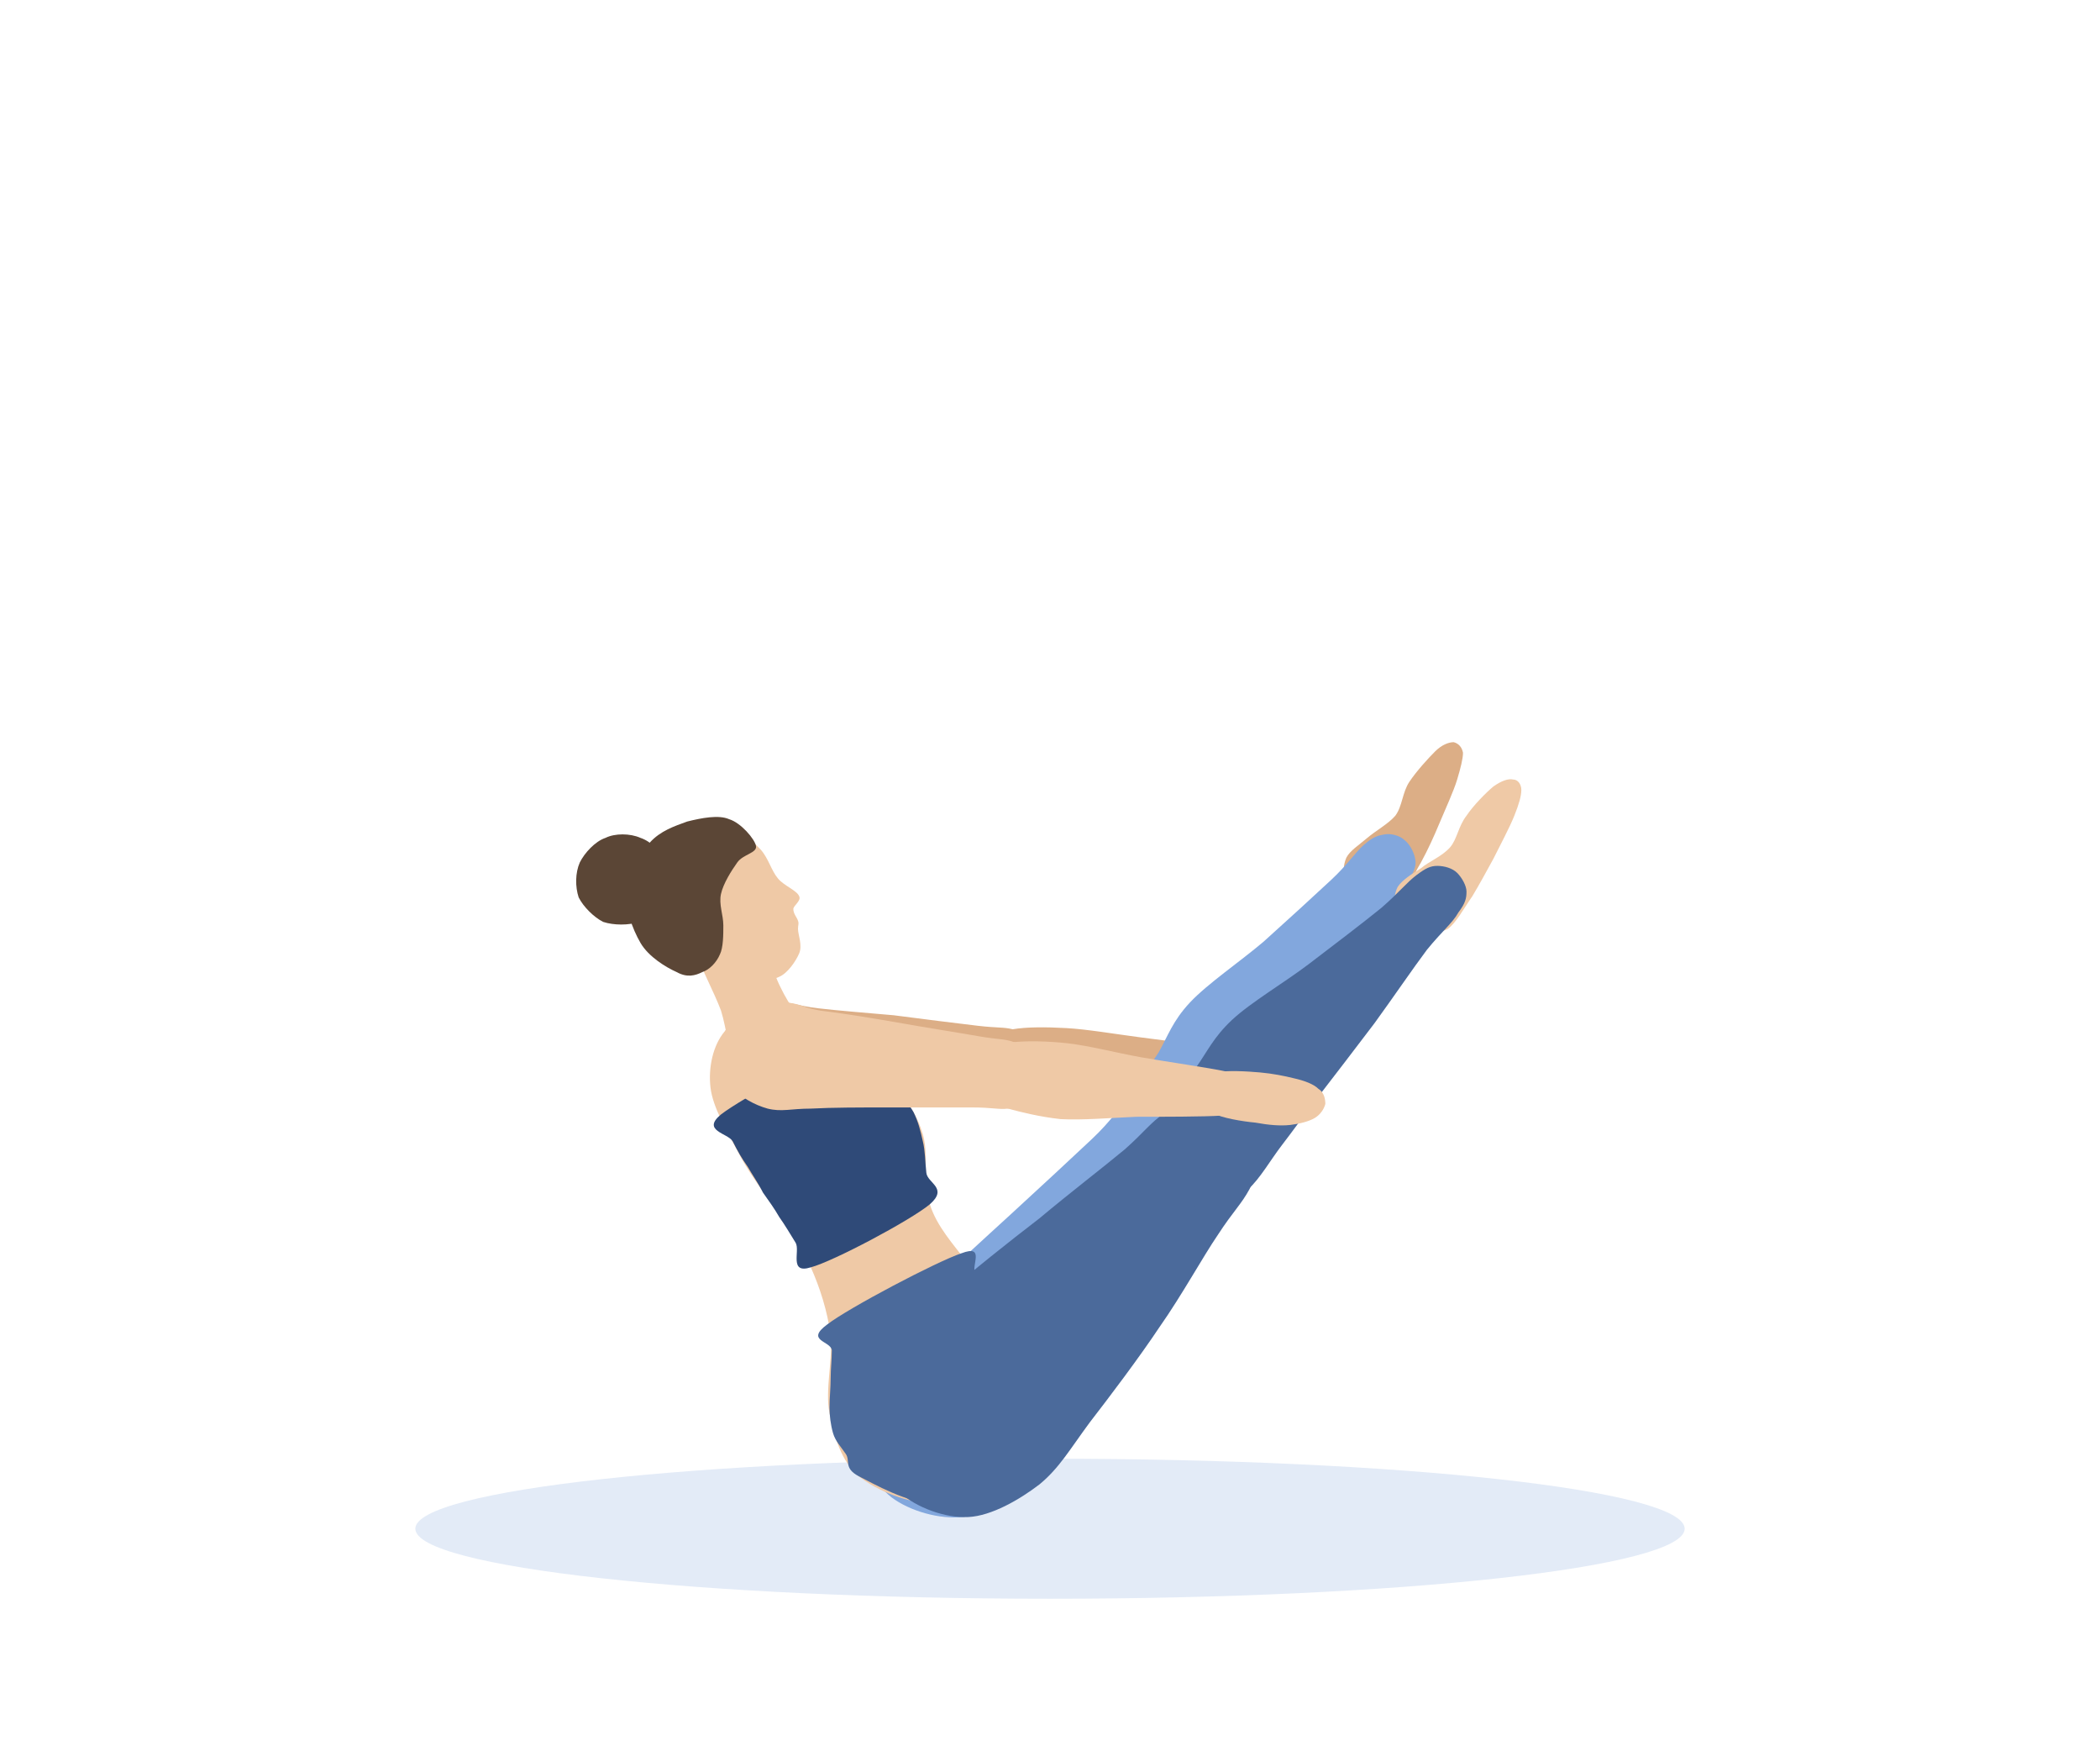
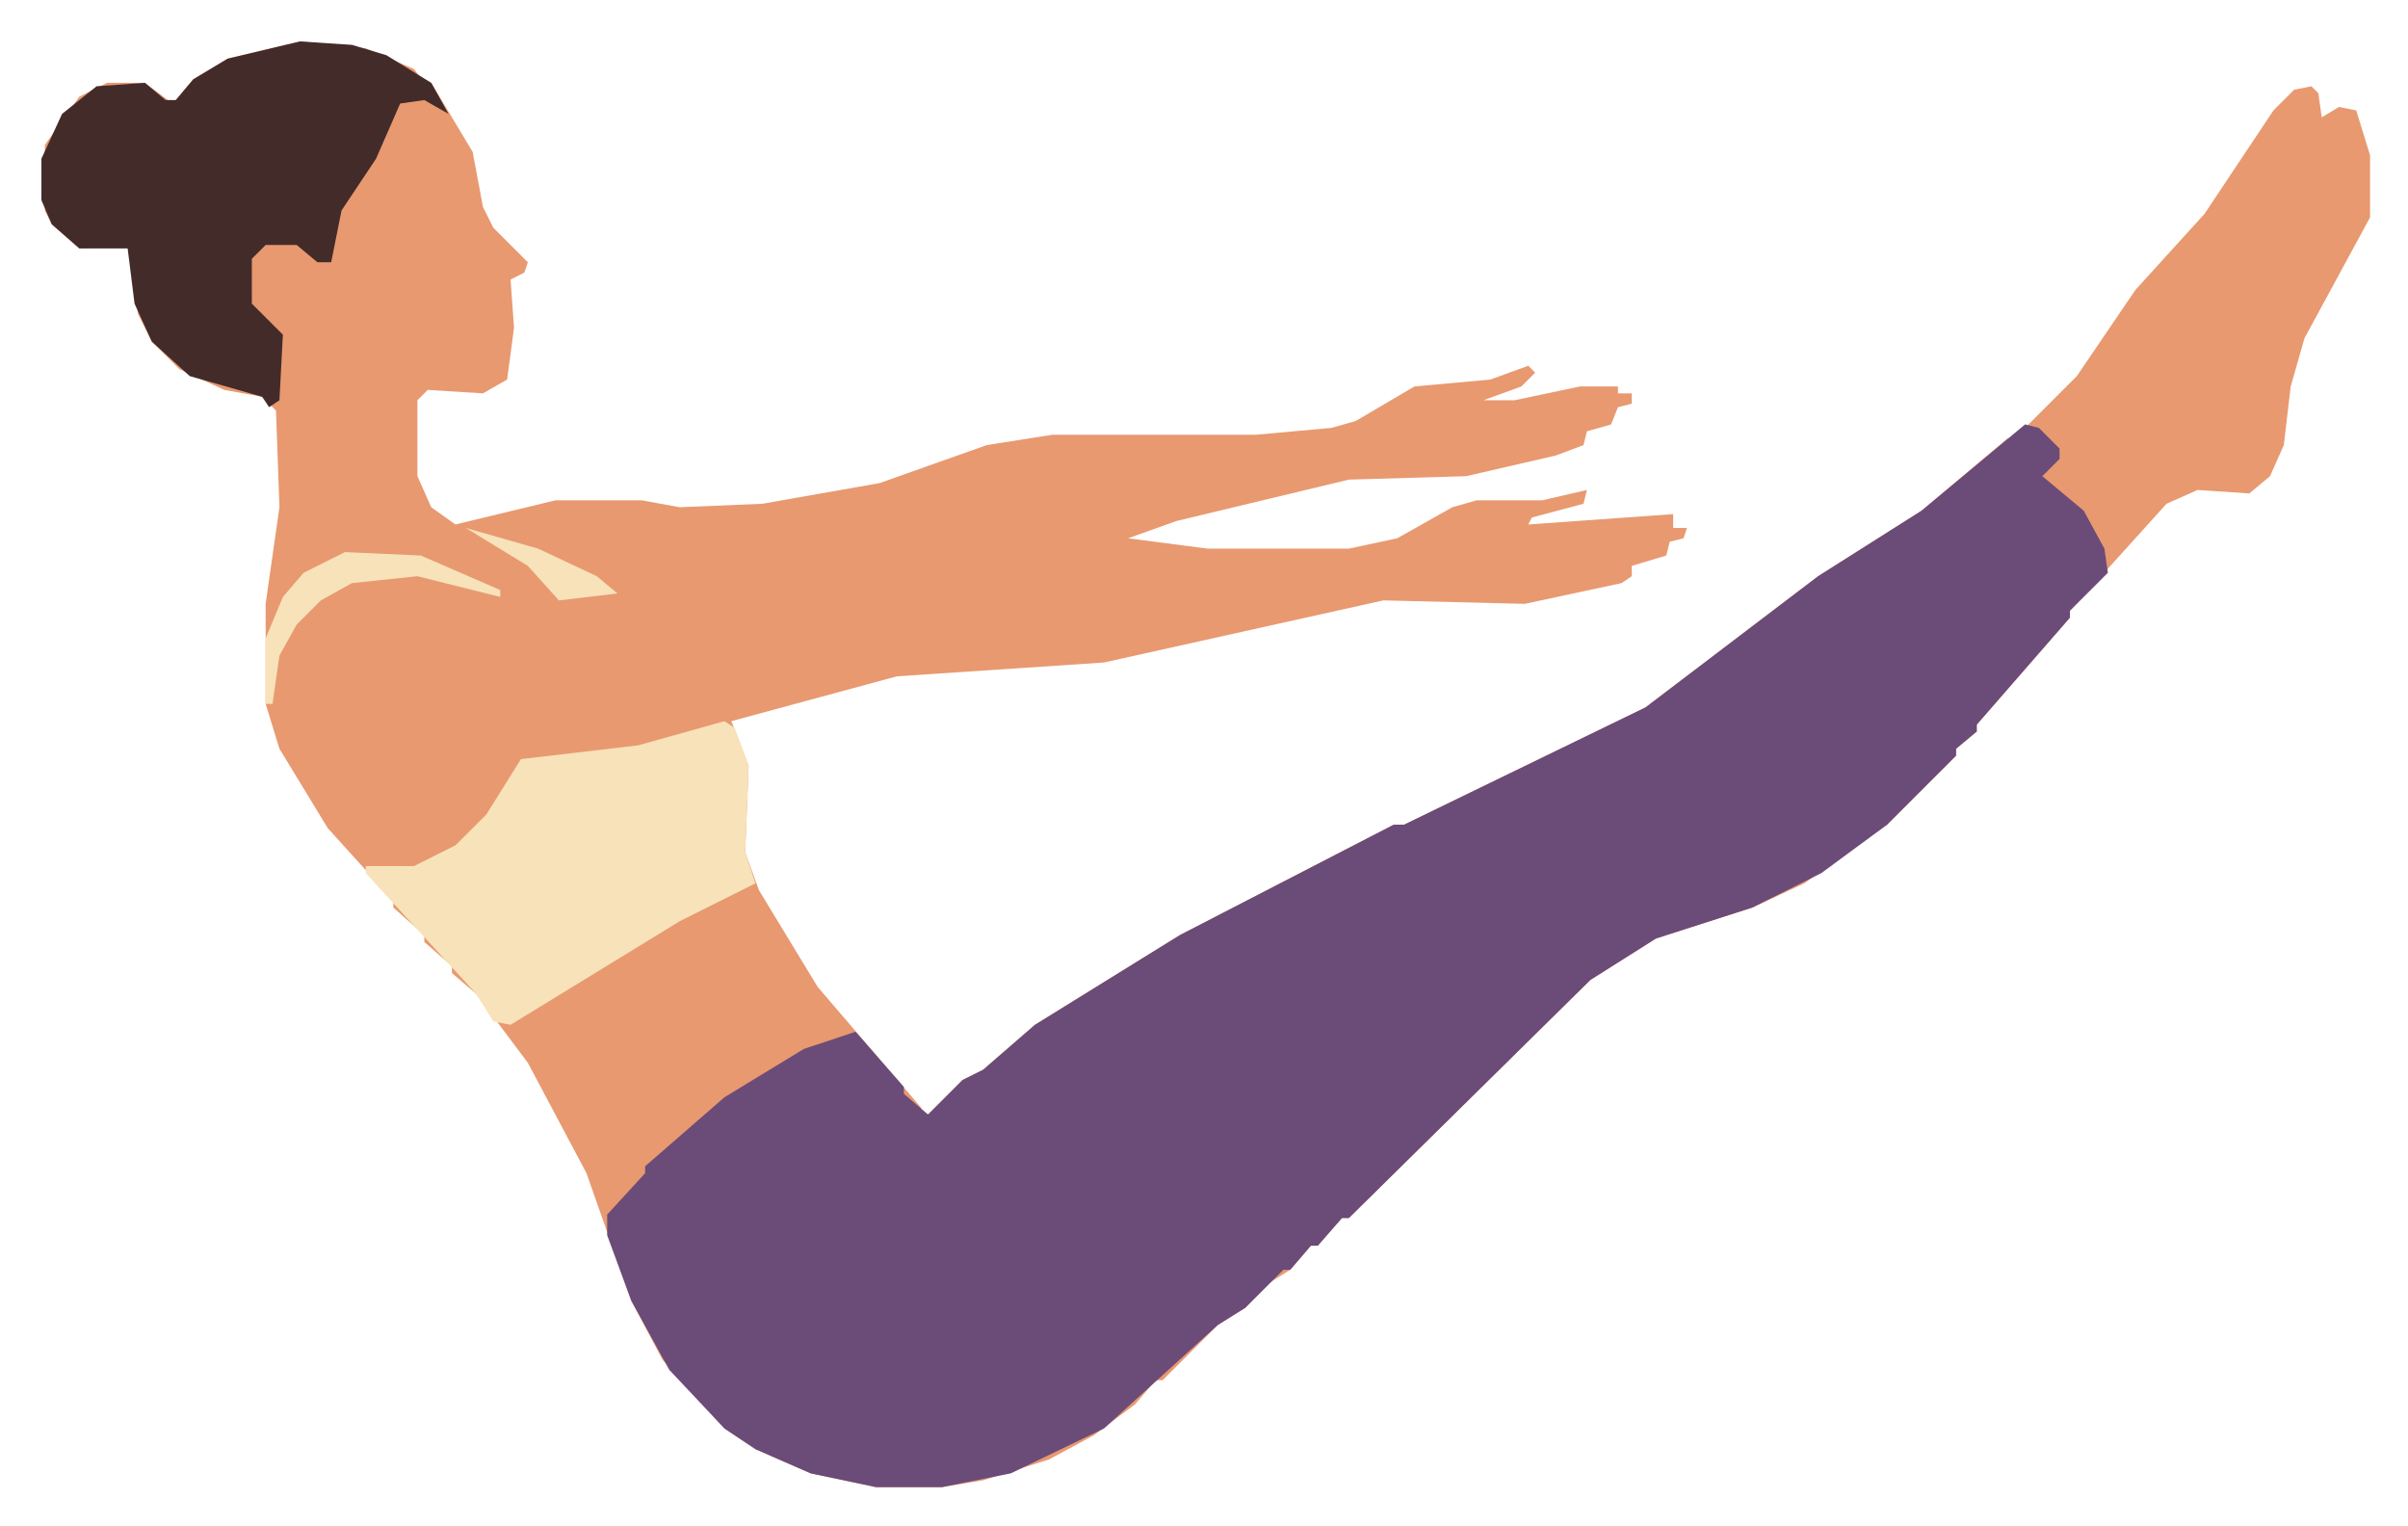
- <svg xmlns="http://www.w3.org/2000/svg" viewBox="0 0 180 150" width="180" height="150">
-   <ellipse cx="90" cy="131" rx="54.4" ry="6" fill="#e3ebf7" />
-   <path d="M104.2 93.4C105 93.8 106.8 94 107.9 94.1C109 94.2 110 94.2 110.8 94.1C111.7 93.9 112.4 93.7 112.9 93.3C113.4 93 113.7 92.5 113.7 92.1C113.8 91.7 113.6 91.2 113.1 90.8C112.6 90.5 111.8 90.2 111 90.1C110.1 89.9 109.1 89.8 108 89.7C106.9 89.7 105.1 89.6 104.4 90C103.6 90.3 103.5 91.1 103.5 91.6C103.5 92.2 103.5 93 104.2 93.4Z" fill="#dcae86" />
-   <path d="M86.8 88.2C88 88 89.6 88 91.4 88.1C93.2 88.2 95.5 88.6 97.8 88.9C100 89.2 103.6 89.6 105 89.8C106.5 90.1 106.1 90.1 106.4 90.4C106.7 90.8 106.9 91.3 106.9 91.8C106.9 92.2 106.6 92.7 106.3 93C106 93.3 106.4 93.4 104.9 93.6C103.5 93.8 99.9 93.9 97.6 94.1C95.3 94.3 93 94.6 91.2 94.6C89.4 94.5 87.7 94.2 86.6 93.9C85.6 93.6 85.1 93.4 84.6 92.9C84.2 92.4 83.9 91.6 83.9 90.9C83.9 90.3 84.3 89.5 84.8 89C85.3 88.6 85.7 88.4 86.8 88.2Z" fill="#dcae86" />
-   <path d="M66.4 85.9C67.6 85.8 68.4 86.2 70.1 86.4C71.8 86.6 74.3 86.8 76.6 87C78.9 87.3 82.1 87.7 83.8 87.9C85.5 88.1 86 88 86.8 88.2C87.7 88.4 88.4 88.7 88.9 89.2C89.3 89.7 89.6 90.5 89.6 91.1C89.6 91.8 89.2 92.6 88.7 93.1C88.2 93.5 87.5 93.7 86.6 93.9C85.8 94.1 85.3 93.9 83.6 94C81.9 94.1 78.7 94.2 76.4 94.3C74.1 94.5 71.5 94.7 69.8 94.8C68.1 94.9 67.2 95.2 66.1 95C64.9 94.8 63.6 94.1 62.9 93.3C62.1 92.5 61.6 91.2 61.7 90.2C61.7 89.1 62.3 87.8 63.1 87.1C63.9 86.4 65.2 86 66.4 85.9Z" fill="#dcae86" />
-   <path d="M120 76.8C120.6 76.3 121.2 74.9 121.8 73.9C122.4 72.8 122.9 71.7 123.4 70.5C123.9 69.3 124.6 67.8 124.9 66.8C125.2 65.8 125.4 65 125.4 64.5C125.3 64 125 63.7 124.6 63.6C124.2 63.6 123.6 63.8 123 64.4C122.4 65 121.4 66.1 120.8 67C120.2 67.9 120.2 69.1 119.6 69.9C119 70.6 117.9 71.2 117.2 71.8C116.5 72.4 115.7 72.9 115.4 73.5C115.1 74.2 115.1 74.9 115.5 75.5C115.9 76 117 76.6 117.8 76.8C118.5 77 119.3 77.3 120 76.8Z" fill="#dcae86" />
-   <path d="M88.3 126.7C90 125.3 90.7 123.5 92.2 121.2C93.8 118.8 96 115.4 97.7 112.5C99.3 109.7 101 106.3 102.1 104.3C103.2 102.2 104 101.6 104.5 100.3C105.1 99 105.6 97.7 105.4 96.6C105.3 95.4 104.5 94.1 103.7 93.4C102.8 92.7 101.3 92.3 100.2 92.4C99 92.6 97.9 93.4 96.8 94.3C95.7 95.1 95.3 96 93.6 97.6C91.9 99.2 89.1 101.8 86.7 104C84.3 106.2 81.2 109 79.2 111C77.2 113 75.8 114.2 74.9 116.2C73.9 118.2 73.1 120.8 73.3 122.8C73.6 124.8 74.9 127.1 76.4 128.3C78 129.5 80.5 130.2 82.5 130C84.5 129.7 86.7 128.2 88.3 126.7Z" fill="#82a7dd" />
-   <path d="M104.4 100.2C105.4 99.3 106.2 97.6 107.1 96.3C108 94.9 108.6 93.9 109.8 92C111 90.2 112.8 87.5 114.2 85.3C115.6 83.1 117.2 80.4 118.3 78.7C119.4 77.1 120.3 76.3 120.8 75.4C121.3 74.5 121.4 74.1 121.3 73.6C121.2 73 120.8 72.3 120.4 72C120 71.6 119.2 71.4 118.7 71.5C118.1 71.6 117.7 71.7 116.9 72.4C116.2 73 115.5 74.1 114.1 75.4C112.6 76.8 110.3 78.9 108.3 80.7C106.3 82.4 103.5 84.3 102 85.9C100.5 87.5 100.1 88.8 99.3 90.2C98.4 91.6 97.3 93 96.8 94.3C96.2 95.6 95.8 96.9 95.9 98C96 99.1 96.8 100.4 97.7 101.1C98.5 101.8 100 102.2 101.1 102.1C102.2 101.9 103.4 101.2 104.4 100.2Z" fill="#82a7dd" />
-   <path d="M90.3 117.6C90.2 115.4 88.1 114.3 86.9 112.7C85.7 111.1 84.1 109.7 82.9 108.2C81.7 106.6 80.3 105.1 79.7 103.2C79 101.3 79.7 98.7 79 96.9C78.4 95 77.1 93.5 75.8 91.9C74.5 90.4 72.9 88.6 71.4 87.6C69.9 86.6 68.4 85.8 66.8 85.9C65.3 86 63.1 87.2 62.1 88.4C61.1 89.6 60.7 91.5 60.9 93.2C61.1 94.9 62.3 96.9 63.2 98.6C64.1 100.4 65.3 101.9 66.4 103.6C67.4 105.3 68.7 106.8 69.5 108.6C70.3 110.4 70.9 112.3 71.2 114.4C71.4 116.5 70.7 119.1 71.1 121.1C71.5 123.1 72.1 125.2 73.6 126.5C75.1 127.7 77.9 128.9 80.1 128.8C82.4 128.7 85.4 127.8 87.1 126C88.8 124.1 90.3 119.8 90.3 117.6Z" fill="#efc9a6" />
-   <path d="M90.3 117.6C90.6 115.9 89.5 116.4 89.1 115.8C88.7 115.2 88.4 114.6 87.9 114C87.5 113.4 87.1 112.9 86.6 112.3C86.1 111.8 85.6 111.3 85.1 110.7C84.6 110.2 84.1 109.7 83.6 109.1C83.2 108.5 84.5 106.6 82.4 107.4C80.3 108.1 72.7 112.1 70.9 113.5C69 114.9 71.2 114.9 71.3 115.7C71.3 116.5 71.2 117.3 71.2 118.1C71.2 118.9 71.1 119.8 71.1 120.6C71.1 121.3 71.2 122.1 71.4 122.8C71.6 123.5 72.1 124 72.5 124.6C72.9 125.2 72.3 125.8 73.6 126.5C74.8 127.1 77.9 128.9 80.1 128.8C82.4 128.7 85.4 127.8 87.1 126C88.8 124.1 89.9 119.3 90.3 117.6Z" fill="#4b6a9b" />
-   <path d="M79.7 103.2C81.3 101.8 79.5 101.4 79.4 100.5C79.3 99.6 79.3 98.6 79.1 97.8C78.9 96.9 78.7 96.1 78.3 95.3C77.9 94.6 77.3 94 76.8 93.3C76.2 92.6 75.7 91.9 75.2 91.3C74.6 90.6 75.5 88.7 73.2 89.4C71 90.1 63.6 94.1 61.8 95.5C60.1 96.9 62.4 97.1 62.8 97.8C63.2 98.6 63.6 99.3 64.1 100C64.5 100.7 65 101.4 65.4 102.2C65.9 102.9 66.4 103.6 66.8 104.3C67.3 105 67.7 105.7 68.2 106.5C68.6 107.2 67.6 109.2 69.5 108.6C71.4 108.1 78 104.6 79.7 103.2Z" fill="#2f4a78" />
-   <path d="M63.1 91.6C62.5 90.5 62.3 88.2 61.8 86.6C61.2 85 60.1 83 59.8 81.9C59.4 80.7 59.6 80.3 59.8 79.6C60.1 79 60.7 78.4 61.3 78.2C61.9 77.9 62.8 77.9 63.4 78.2C64 78.5 64.5 78.7 65 79.8C65.6 80.8 66.1 83 66.9 84.6C67.6 86.1 69 87.9 69.4 89.1C69.8 90.2 69.6 91 69.3 91.7C69 92.5 68.2 93.2 67.5 93.5C66.8 93.8 65.7 93.8 65 93.5C64.3 93.2 63.6 92.8 63.1 91.6Z" fill="#efc9a6" />
-   <path d="M57 73.9C56.7 73 55.8 72.1 54.9 71.8C54 71.4 52.7 71.4 51.9 71.8C51 72.1 50.1 73.1 49.7 73.9C49.3 74.8 49.3 76 49.6 76.9C50 77.7 50.9 78.6 51.7 79C52.6 79.3 53.9 79.3 54.8 79C55.6 78.6 56.6 77.7 57 76.9C57.3 76 57.4 74.7 57 73.9Z" fill="#5b4636" />
-   <path d="M58.6 71.3C59.9 70.5 61.4 70.6 62.5 70.8C63.6 71.1 64.5 72.1 65.2 72.8C65.9 73.6 66.1 74.6 66.7 75.3C67.2 75.9 68.3 76.3 68.5 76.8C68.7 77.2 68 77.6 68 77.9C68 78.3 68.3 78.6 68.4 78.9C68.5 79.2 68.4 79.2 68.4 79.6C68.4 80.1 68.8 81 68.5 81.7C68.2 82.4 67.5 83.4 66.8 83.7C66 84.1 64.8 84 63.9 83.9C63 83.8 62.5 83 61.5 82.9C60.5 82.8 59 83.5 57.9 83.1C56.9 82.7 55.7 81.8 55.2 80.5C54.6 79.3 54.1 77.1 54.6 75.6C55.2 74.1 57.2 72.1 58.6 71.3Z" fill="#efc9a6" />
-   <path d="M64.8 72.5C64.9 73.1 63.7 73.2 63.2 73.9C62.7 74.6 62 75.7 61.8 76.6C61.6 77.5 62 78.4 62 79.3C62 80.1 62 81.2 61.7 81.8C61.4 82.5 60.8 83.1 60.2 83.3C59.6 83.6 58.9 83.8 58 83.3C57.1 82.9 55.6 82 54.9 80.8C54.2 79.6 53.5 77.7 53.7 76.2C53.8 74.8 54.8 73.2 55.7 72.2C56.6 71.2 57.8 70.8 58.9 70.4C60.1 70.1 61.6 69.8 62.5 70.2C63.5 70.5 64.7 71.9 64.8 72.5Z" fill="#5b4636" />
-   <path d="M124.1 79.6C124.8 79.1 125.5 77.8 126.2 76.8C126.8 75.8 127.4 74.7 128 73.6C128.6 72.4 129.4 70.9 129.8 69.9C130.2 68.9 130.4 68.2 130.4 67.7C130.4 67.2 130.1 66.8 129.7 66.8C129.3 66.7 128.7 66.9 128 67.4C127.4 67.9 126.3 69 125.7 69.9C125 70.8 124.9 71.9 124.3 72.6C123.6 73.4 122.5 73.8 121.8 74.4C121 74.9 120.2 75.4 119.8 76C119.5 76.6 119.4 77.4 119.8 77.9C120.1 78.5 121.2 79.2 122 79.4C122.7 79.7 123.4 80 124.1 79.6Z" fill="#efc9a6" />
-   <path d="M89.1 127.2C90.8 125.8 91.7 124.2 93.4 121.9C95.1 119.7 97.6 116.4 99.4 113.7C101.3 111 103.1 107.7 104.4 105.8C105.7 103.8 106.4 103.2 107.1 101.9C107.7 100.7 108.3 99.4 108.3 98.3C108.2 97.1 107.5 95.8 106.7 95C105.9 94.3 104.5 93.7 103.3 93.8C102.2 93.9 100.9 94.6 99.8 95.4C98.6 96.2 98.1 97 96.4 98.5C94.6 100 91.6 102.3 89.1 104.4C86.5 106.4 83.2 109 81.1 110.9C79 112.8 77.5 113.8 76.4 115.7C75.3 117.6 74.3 120.2 74.4 122.2C74.5 124.2 75.7 126.6 77.1 127.9C78.6 129.2 81 130.1 83 130C85 129.9 87.4 128.5 89.1 127.2Z" fill="#4b6a9b" />
-   <path d="M107 101.9C108 101 108.9 99.4 109.9 98.1C110.9 96.8 111.6 95.8 112.9 94.1C114.3 92.3 116.2 89.8 117.8 87.7C119.4 85.5 121.1 83 122.3 81.4C123.6 79.8 124.5 79.1 125 78.2C125.6 77.4 125.7 77 125.7 76.4C125.7 75.9 125.3 75.2 124.9 74.8C124.5 74.4 123.8 74.2 123.2 74.2C122.6 74.2 122.2 74.4 121.4 75C120.6 75.6 119.9 76.5 118.4 77.8C116.8 79.1 114.3 81 112.2 82.6C110.1 84.2 107.2 85.9 105.6 87.4C104 88.9 103.5 90.1 102.5 91.5C101.6 92.8 100.4 94.1 99.8 95.4C99.1 96.6 98.6 97.9 98.6 99C98.7 100.2 99.4 101.5 100.2 102.3C101 103 102.4 103.5 103.5 103.5C104.7 103.4 105.9 102.8 107 101.9Z" fill="#4b6a9b" />
-   <path d="M104 95.4C104.7 95.8 106.5 96.1 107.6 96.2C108.7 96.4 109.7 96.5 110.6 96.4C111.4 96.3 112.2 96.1 112.7 95.8C113.2 95.5 113.5 95 113.6 94.6C113.6 94.2 113.5 93.6 113 93.3C112.6 92.9 111.8 92.6 110.9 92.4C110.1 92.2 109.1 92 108 91.9C106.9 91.8 105.1 91.7 104.3 91.9C103.6 92.2 103.4 93 103.4 93.6C103.3 94.1 103.3 94.9 104 95.4Z" fill="#efc9a6" />
-   <path d="M86.9 89.3C88 89.2 89.7 89.2 91.5 89.4C93.3 89.6 95.6 90.2 97.8 90.6C100.1 91 103.6 91.5 105 91.8C106.4 92.2 106 92.2 106.3 92.5C106.6 92.9 106.8 93.4 106.8 93.9C106.7 94.3 106.5 94.8 106.1 95.1C105.8 95.4 106.1 95.5 104.7 95.6C103.2 95.7 99.6 95.7 97.4 95.7C95.1 95.8 92.8 96 90.9 95.9C89.1 95.7 87.5 95.3 86.4 95C85.4 94.6 84.9 94.4 84.5 93.9C84 93.4 83.8 92.5 83.8 91.9C83.9 91.2 84.3 90.4 84.8 90C85.3 89.6 85.8 89.4 86.9 89.3Z" fill="#efc9a6" />
-   <path d="M66.6 85.9C67.8 85.8 68.6 86.3 70.3 86.6C72 86.8 74.5 87.2 76.8 87.6C79 88 82.2 88.5 83.9 88.8C85.6 89.1 86.1 89 86.9 89.3C87.8 89.5 88.5 89.9 88.9 90.4C89.3 90.9 89.6 91.7 89.5 92.4C89.5 93 89.1 93.8 88.6 94.2C88 94.7 87.3 94.8 86.4 95C85.6 95.1 85.1 94.9 83.3 94.9C81.6 94.9 78.4 94.9 76.1 94.9C73.8 94.9 71.3 94.9 69.5 95C67.8 95 67 95.3 65.8 95C64.7 94.7 63.4 94 62.7 93.1C62 92.3 61.6 91 61.7 89.9C61.8 88.9 62.4 87.6 63.2 87C64.1 86.3 65.5 86 66.6 85.9Z" fill="#efc9a6" />
+ <svg xmlns="http://www.w3.org/2000/svg" viewBox="40 48 698 442" width="698" height="442" role="img" aria-labelledby="title desc">
+   <path d="M 127 60 L 146 62 L 160 68 L 163 72 L 165 72 L 177 92 L 180 108 L 183 114 L 193 124 L 192 127 L 188 129 L 189 143 L 187 158 L 180 162 L 164 161 L 161 164 L 161 186 L 165 195 L 172 200 L 201 193 L 226 193 L 237 195 L 261 194 L 295 188 L 326 177 L 345 174 L 404 174 L 426 172 L 433 170 L 450 160 L 472 158 L 483 154 L 485 156 L 481 160 L 470 164 L 479 164 L 498 160 L 509 160 L 509 162 L 513 162 L 513 165 L 509 166 L 507 171 L 500 173 L 499 177 L 491 180 L 465 186 L 431 187 L 381 199 L 367 204 L 390 207 L 431 207 L 445 204 L 461 195 L 468 193 L 487 193 L 500 190 L 499 194 L 484 198 L 483 200 L 525 197 L 525 201 L 529 201 L 528 204 L 524 205 L 523 209 L 513 212 L 513 215 L 510 217 L 482 223 L 441 222 L 360 240 L 300 244 L 252 257 L 257 270 L 256 295 L 260 306 L 277 334 L 307 369 L 307 371 L 309 371 L 319 361 L 325 358 L 340 345 L 382 319 L 444 287 L 447 287 L 517 253 L 567 215 L 597 196 L 622 175 L 624 175 L 642 157 L 659 132 L 679 110 L 699 80 L 705 74 L 710 73 L 712 75 L 713 82 L 718 79 L 723 80 L 727 93 L 727 111 L 708 146 L 704 160 L 702 177 L 698 186 L 692 191 L 677 190 L 668 194 L 640 225 L 640 227 L 613 258 L 613 260 L 607 265 L 607 267 L 587 287 L 563 304 L 548 311 L 520 320 L 501 332 L 431 401 L 429 401 L 422 409 L 420 409 L 414 416 L 406 421 L 401 427 L 393 432 L 377 448 L 375 448 L 369 455 L 357 464 L 344 471 L 325 477 L 313 479 L 294 479 L 275 475 L 259 468 L 250 462 L 232 442 L 223 425 L 210 388 L 193 356 L 178 336 L 171 330 L 171 328 L 163 321 L 163 319 L 154 311 L 154 309 L 135 288 L 121 265 L 117 252 L 117 223 L 121 195 L 120 167 L 116 163 L 105 161 L 92 155 L 84 147 L 80 139 L 77 119 L 63 120 L 55 113 L 53 109 L 53 90 L 63 76 L 71 72 L 82 72 L 90 78 L 96 71 L 106 65 Z" fill="#e89970" fill-rule="evenodd" />
+   <path d="M 175 201 L 196 207 L 213 215 L 219 220 L 202 222 L 193 212 Z M 140 208 L 162 209 L 185 219 L 185 221 L 161 215 L 142 217 L 133 222 L 126 229 L 121 238 L 119 252 L 117 252 L 117 233 L 122 221 L 128 214 Z M 250 257 L 253 259 L 257 270 L 256 295 L 259 304 L 237 315 L 188 345 L 183 344 L 178 336 L 146 301 L 146 299 L 160 299 L 172 293 L 181 284 L 191 268 L 225 264 Z" fill="#f7e2b9" fill-rule="evenodd" />
+   <path d="M 627 171 L 631 172 L 637 178 L 637 181 L 632 186 L 644 196 L 650 207 L 651 214 L 640 225 L 640 227 L 613 258 L 613 260 L 607 265 L 607 267 L 587 287 L 568 301 L 548 311 L 520 320 L 501 332 L 431 401 L 429 401 L 422 409 L 420 409 L 414 416 L 412 416 L 401 427 L 393 432 L 360 462 L 333 475 L 313 479 L 294 479 L 275 475 L 259 468 L 250 462 L 234 445 L 223 425 L 216 406 L 216 400 L 227 388 L 227 386 L 250 366 L 273 352 L 288 347 L 302 363 L 302 365 L 309 371 L 319 361 L 325 358 L 340 345 L 382 319 L 444 287 L 447 287 L 517 253 L 567 215 L 597 196 Z" fill="#6b4b78" fill-rule="evenodd" />
+   <path d="M 127 60 L 142 61 L 152 64 L 165 72 L 170 81 L 163 77 L 156 78 L 149 94 L 139 109 L 136 124 L 132 124 L 126 119 L 117 119 L 113 123 L 113 136 L 122 145 L 121 164 L 118 166 L 116 163 L 95 157 L 84 147 L 79 136 L 77 120 L 63 120 L 55 113 L 52 106 L 52 94 L 58 81 L 68 73 L 82 72 L 88 77 L 91 77 L 96 71 L 106 65 Z" fill="#432b2a" fill-rule="evenodd" />
</svg>
